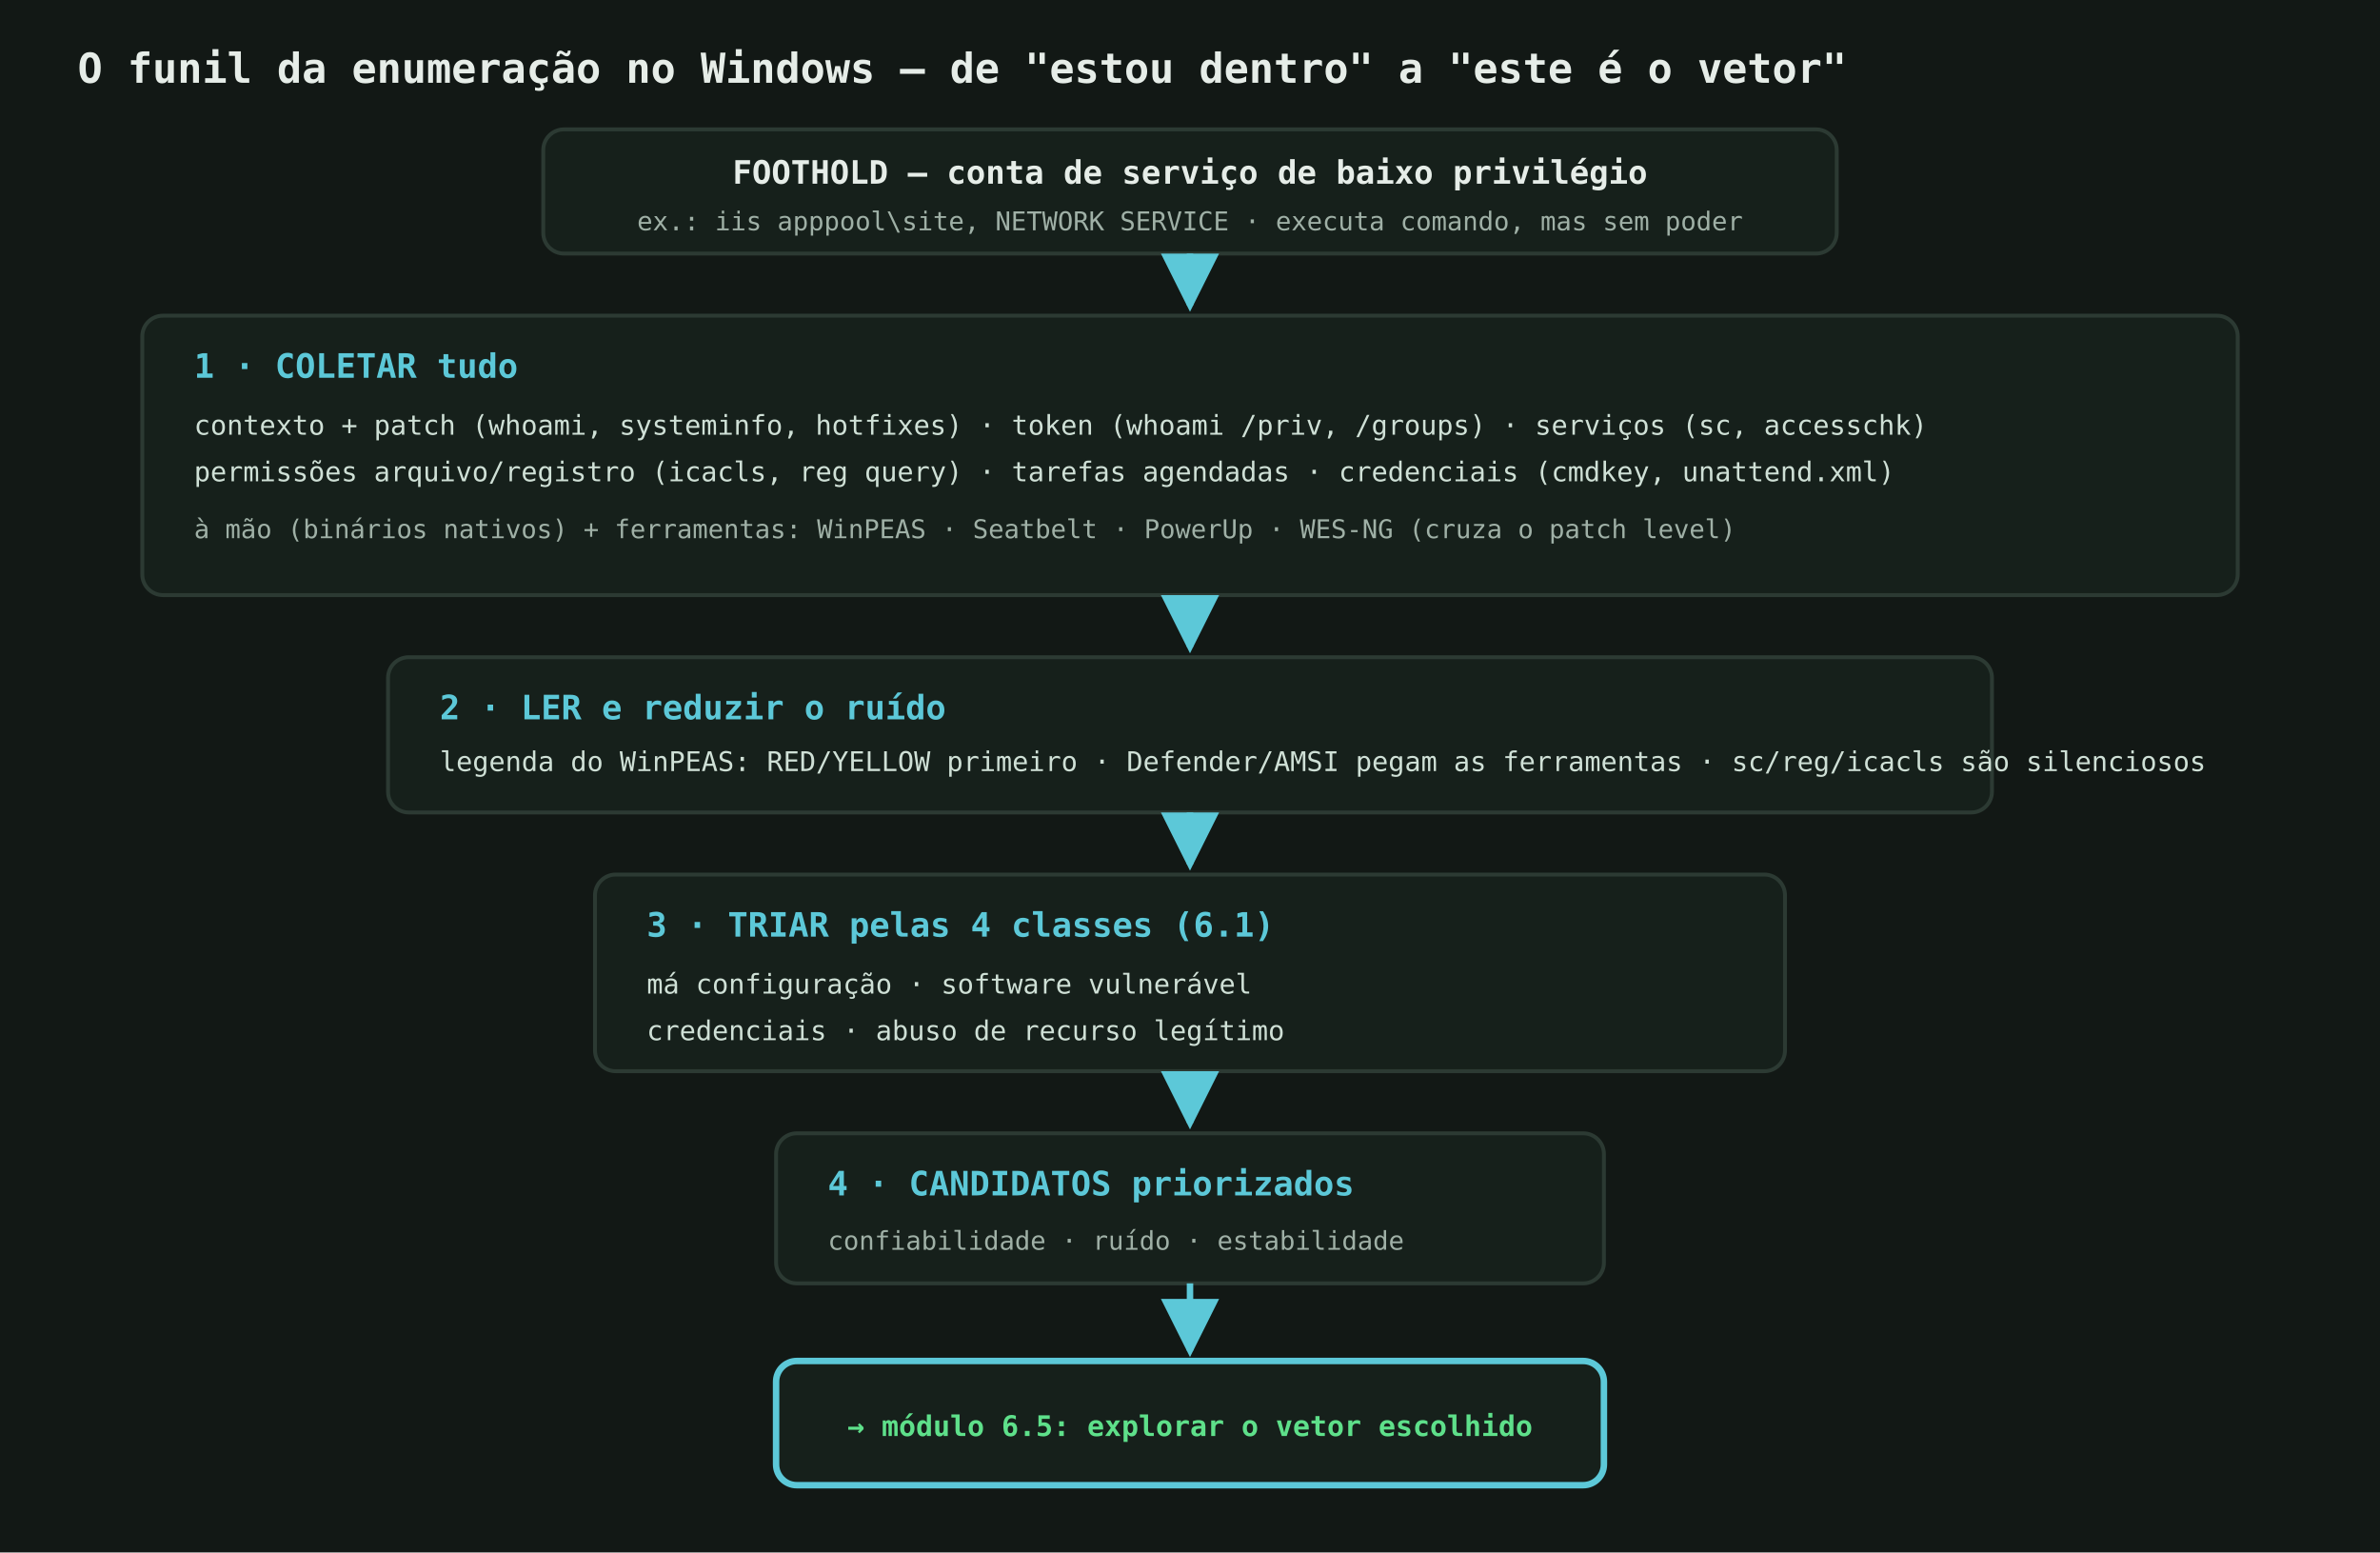
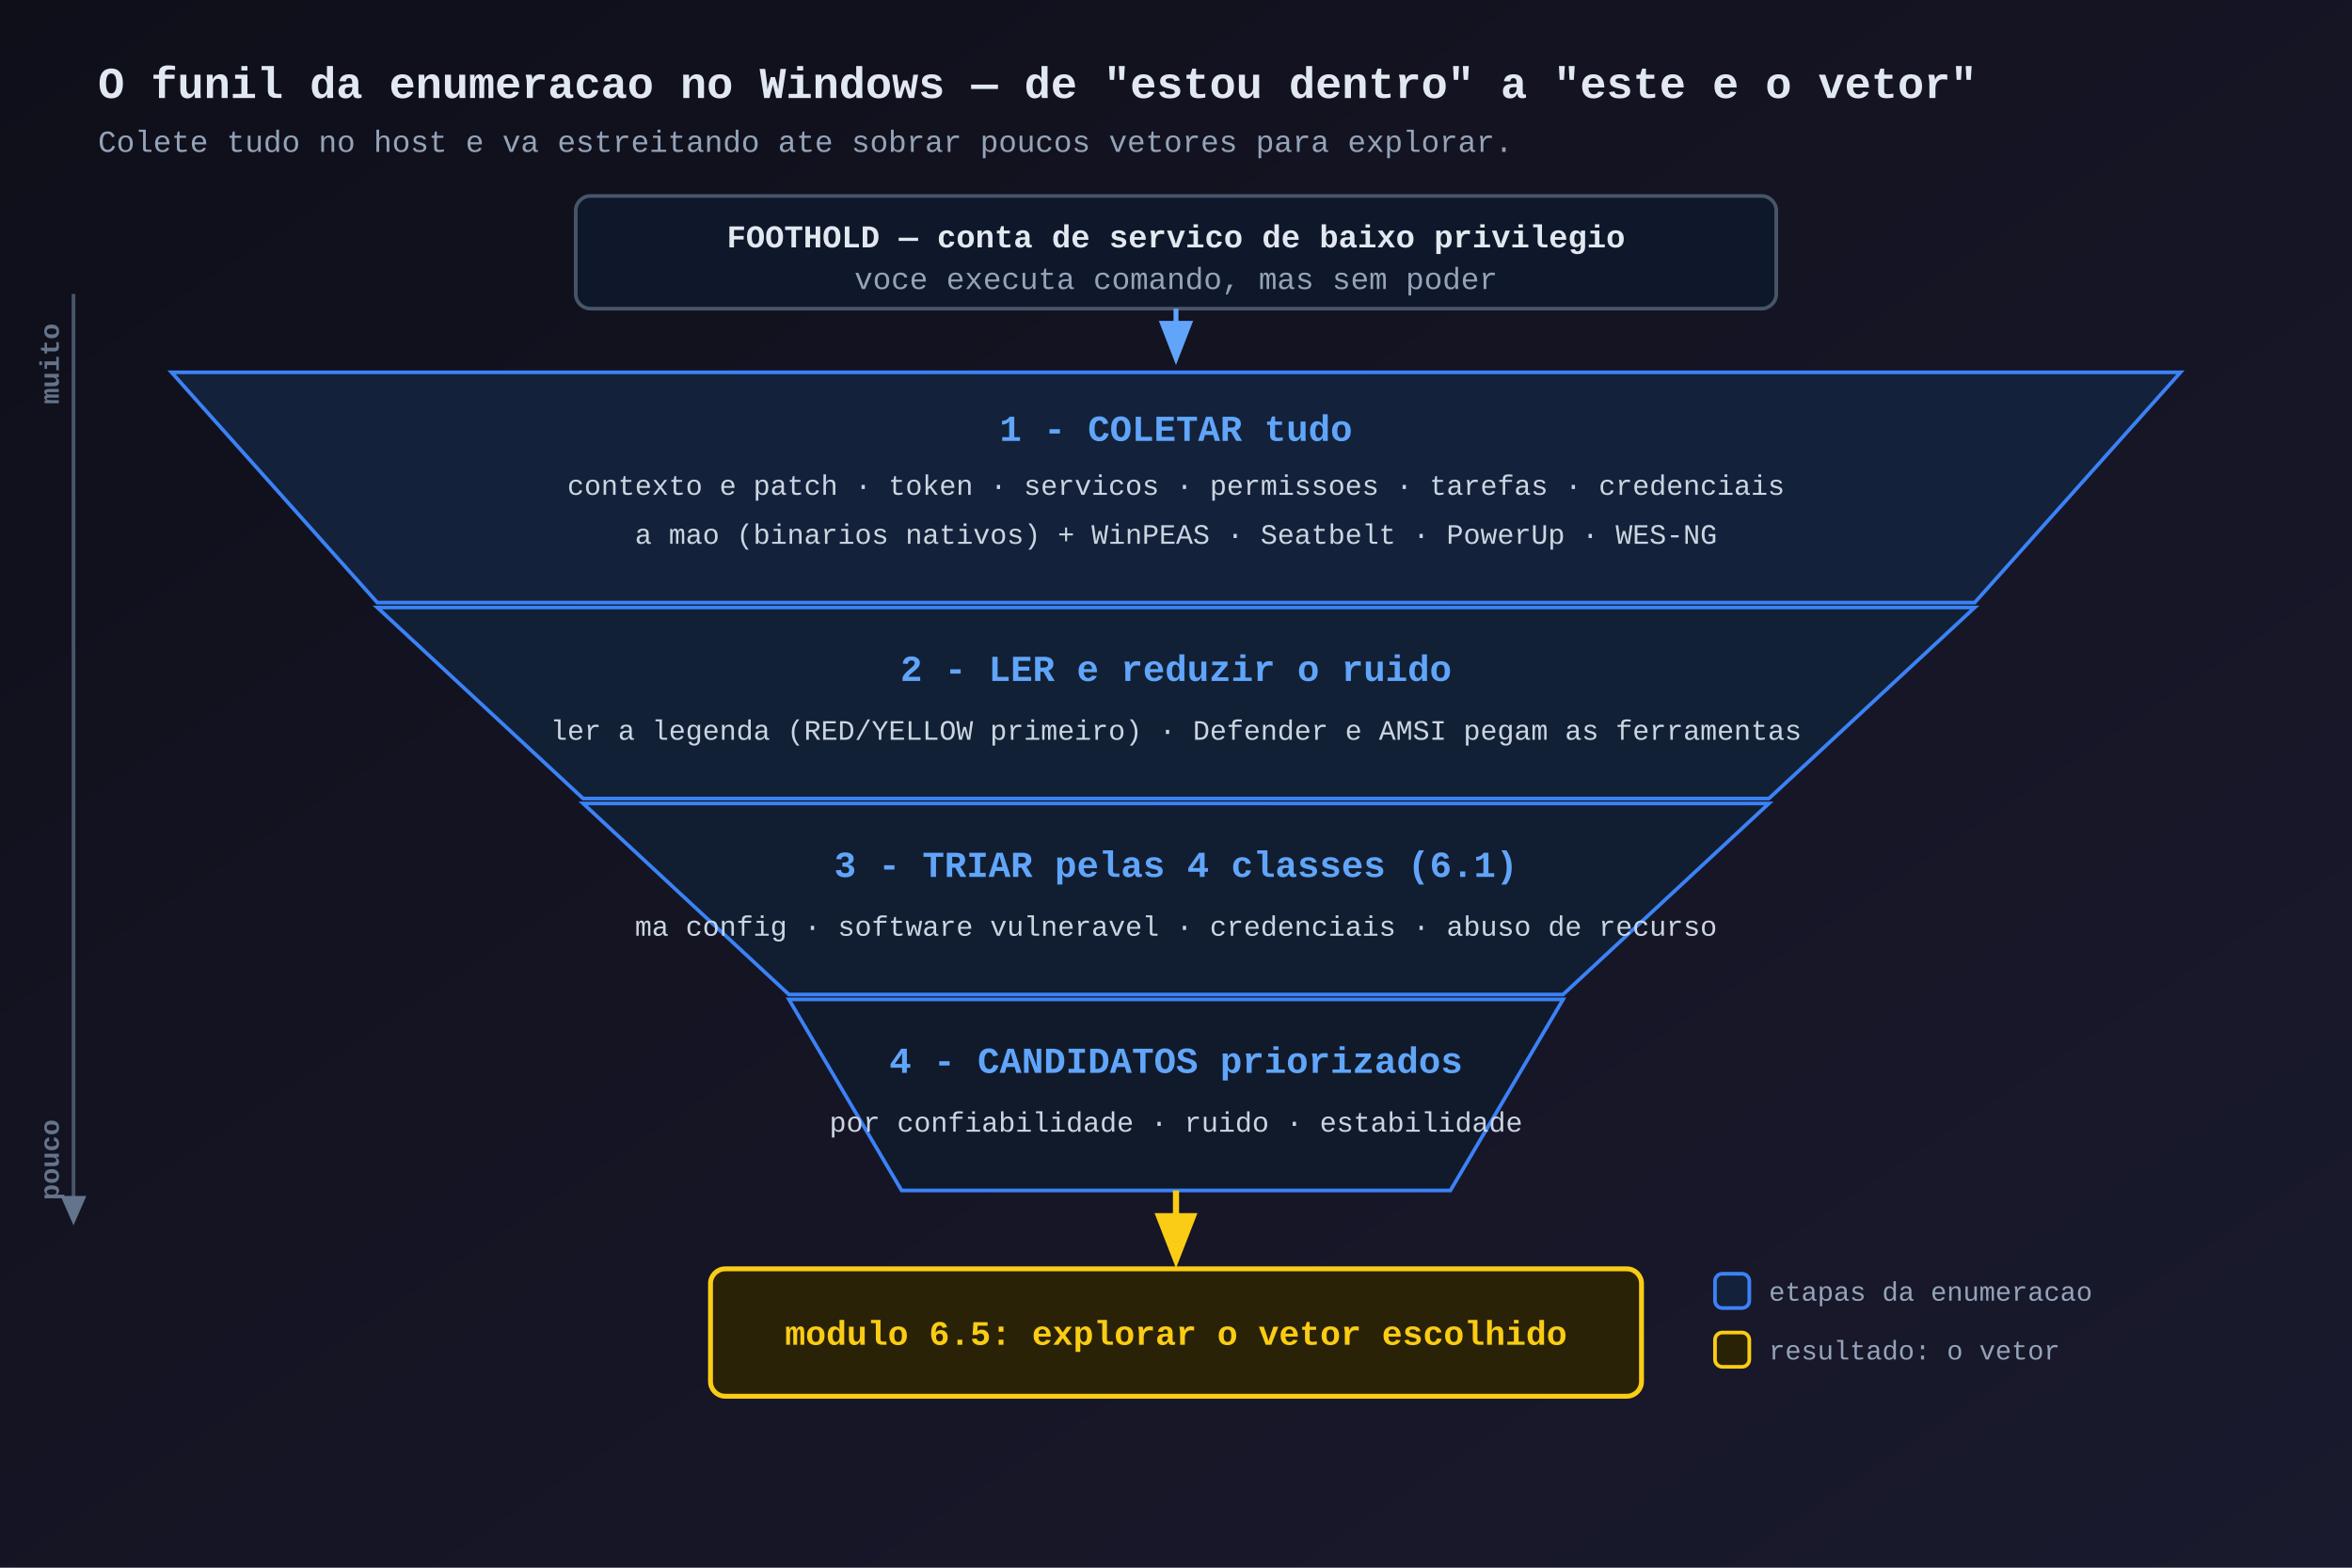
- <svg xmlns="http://www.w3.org/2000/svg" viewBox="0 0 920 600" role="img" aria-labelledby="t d">
+ <svg xmlns="http://www.w3.org/2000/svg" viewBox="0 0 960 640" width="960" height="640" role="img" aria-labelledby="t d">
  <style>
-     text { font-family: ui-monospace, "DejaVu Sans Mono", Menlo, Consolas, monospace; fill: #e6ede8; }
-     .t { font-size: 16px; font-weight: 700; }
-     .stage { font-size: 13px; font-weight: 700; fill: #5cc8d8; }
-     .item { font-size: 10.5px; fill: #cfe0d6; }
-     .sub { font-size: 10px; fill: #9fb0a6; }
-     .box { fill: #16201b; stroke: #2c3a33; stroke-width: 1.5; }
-     .boxcur { fill: #16201b; stroke: #5cc8d8; stroke-width: 2.5; }
-     .foot { font-size: 12.5px; font-weight: 700; }
-     .flow { stroke: #5cc8d8; stroke-width: 2.5; fill: none; marker-end: url(#ac); }
-     .method { font-size: 11px; font-weight: 700; fill: #5ee08a; }
+     text { font-family: 'SF Mono','Fira Code','Cascadia Code','Courier New',monospace; fill: #e2e8f0; }
+     .title { font-size: 18px; font-weight: 700; }
+     .sub { font-size: 12.5px; fill: #94a3b8; }
+     .stage { font-size: 15px; font-weight: 700; fill: #60a5fa; }
+     .item { font-size: 11.5px; fill: #cbd5e1; }
+     .foot { font-size: 13px; font-weight: 700; }
+     .res { font-size: 14px; font-weight: 700; fill: #facc15; }
+     .guide { font-size: 11px; fill: #64748b; font-weight: 700; }
+     .leg { font-size: 11px; fill: #94a3b8; }
  </style>
  <defs>
-     <marker id="ac" markerWidth="10" markerHeight="10" refX="8" refY="4.5" orient="auto">
-       <path d="M0,0 L9,4.5 L0,9 z" fill="#5cc8d8" />
+     <linearGradient id="bg-grad" x1="0%" y1="0%" x2="100%" y2="100%">
+       <stop offset="0%" stop-color="#0f0f1a" />
+       <stop offset="100%" stop-color="#1a1a2e" />
+     </linearGradient>
+     <marker id="arrow-blue" markerWidth="9" markerHeight="7" refX="7.5" refY="3.5" orient="auto">
+       <polygon points="0 0, 9 3.5, 0 7" fill="#60a5fa" />
+     </marker>
+     <marker id="arrow-gold" markerWidth="9" markerHeight="7" refX="7.5" refY="3.5" orient="auto">
+       <polygon points="0 0, 9 3.5, 0 7" fill="#facc15" />
+     </marker>
+     <marker id="arrow-guide" markerWidth="8" markerHeight="7" refX="6.5" refY="3.5" orient="auto">
+       <polygon points="0 0, 8 3.5, 0 7" fill="#64748b" />
    </marker>
  </defs>
-   <rect width="920" height="600" fill="#121815" />
-   <text class="t" x="30" y="32">O funil da enumeração no Windows — de "estou dentro" a "este é o vetor"</text>
-   <rect class="box" x="210" y="50" width="500" height="48" rx="8" />
-   <text class="foot" x="460" y="71" text-anchor="middle">FOOTHOLD — conta de serviço de baixo privilégio</text>
-   <text class="sub" x="460" y="89" text-anchor="middle">ex.: iis apppool\site, NETWORK SERVICE · executa comando, mas sem poder</text>
-   <path class="flow" d="M460,98 L460,118" />
-   <rect class="box" x="55" y="122" width="810" height="108" rx="8" />
-   <text class="stage" x="75" y="146">1 · COLETAR tudo</text>
-   <text class="item" x="75" y="168">contexto + patch (whoami, systeminfo, hotfixes) · token (whoami /priv, /groups) · serviços (sc, accesschk)</text>
-   <text class="item" x="75" y="186">permissões arquivo/registro (icacls, reg query) · tarefas agendadas · credenciais (cmdkey, unattend.xml)</text>
-   <text class="sub" x="75" y="208">à mão (binários nativos)  +  ferramentas: WinPEAS · Seatbelt · PowerUp · WES-NG (cruza o patch level)</text>
-   <path class="flow" d="M460,230 L460,250" />
-   <rect class="box" x="150" y="254" width="620" height="60" rx="8" />
-   <text class="stage" x="170" y="278">2 · LER e reduzir o ruído</text>
-   <text class="item" x="170" y="298">legenda do WinPEAS: RED/YELLOW primeiro · Defender/AMSI pegam as ferramentas · sc/reg/icacls são silenciosos</text>
-   <path class="flow" d="M460,314 L460,334" />
-   <rect class="box" x="230" y="338" width="460" height="76" rx="8" />
-   <text class="stage" x="250" y="362">3 · TRIAR pelas 4 classes (6.1)</text>
-   <text class="item" x="250" y="384">má configuração · software vulnerável</text>
-   <text class="item" x="250" y="402">credenciais · abuso de recurso legítimo</text>
-   <path class="flow" d="M460,414 L460,434" />
-   <rect class="box" x="300" y="438" width="320" height="58" rx="8" />
-   <text class="stage" x="320" y="462">4 · CANDIDATOS priorizados</text>
-   <text class="sub" x="320" y="483">confiabilidade · ruído · estabilidade</text>
-   <path class="flow" d="M460,496 L460,522" />
-   <rect class="boxcur" x="300" y="526" width="320" height="48" rx="8" />
-   <text class="method" x="460" y="555" text-anchor="middle">→ módulo 6.5: explorar o vetor escolhido</text>
+   <rect width="960" height="640" fill="url(#bg-grad)" />
+   <text class="title" x="40" y="40">O funil da enumeracao no Windows — de "estou dentro" a "este e o vetor"</text>
+   <text class="sub" x="40" y="62">Colete tudo no host e va estreitando ate sobrar poucos vetores para explorar.</text>
+   <path d="M30,120 L30,498" stroke="#475569" stroke-width="1.5" fill="none" marker-end="url(#arrow-guide)" />
+   <text class="guide" x="24" y="132" text-anchor="end" transform="rotate(-90 24 132)">muito</text>
+   <text class="guide" x="24" y="490" text-anchor="start" transform="rotate(-90 24 490)">pouco</text>
+   <rect x="235" y="80" width="490" height="46" rx="6" fill="#0f172a" stroke="#475569" stroke-width="1.5" />
+   <text class="foot" x="480" y="101" text-anchor="middle">FOOTHOLD — conta de servico de baixo privilegio</text>
+   <text class="sub" x="480" y="118" text-anchor="middle">voce executa comando, mas sem poder</text>
+   <path d="M480,126 L480,146" stroke="#60a5fa" stroke-width="2" fill="none" marker-end="url(#arrow-blue)" />
+   <polygon points="70,152 890,152 806,246 154,246" fill="#13213a" stroke="#3b82f6" stroke-width="1.5" />
+   <text class="stage" x="480" y="180" text-anchor="middle">1 - COLETAR tudo</text>
+   <text class="item" x="480" y="202" text-anchor="middle">contexto e patch · token · servicos · permissoes · tarefas · credenciais</text>
+   <text class="item" x="480" y="222" text-anchor="middle" fill="#94a3b8">a mao (binarios nativos) + WinPEAS · Seatbelt · PowerUp · WES-NG</text>
+   <polygon points="154,248 806,248 722,326 238,326" fill="#122036" stroke="#3b82f6" stroke-width="1.5" />
+   <text class="stage" x="480" y="278" text-anchor="middle">2 - LER e reduzir o ruido</text>
+   <text class="item" x="480" y="302" text-anchor="middle">ler a legenda (RED/YELLOW primeiro) · Defender e AMSI pegam as ferramentas</text>
+   <polygon points="238,328 722,328 638,406 322,406" fill="#111d31" stroke="#3b82f6" stroke-width="1.5" />
+   <text class="stage" x="480" y="358" text-anchor="middle">3 - TRIAR pelas 4 classes (6.1)</text>
+   <text class="item" x="480" y="382" text-anchor="middle">ma config · software vulneravel · credenciais · abuso de recurso</text>
+   <polygon points="322,408 638,408 592,486 368,486" fill="#101a2b" stroke="#3b82f6" stroke-width="1.5" />
+   <text class="stage" x="480" y="438" text-anchor="middle">4 - CANDIDATOS priorizados</text>
+   <text class="item" x="480" y="462" text-anchor="middle">por confiabilidade · ruido · estabilidade</text>
+   <path d="M480,486 L480,514" stroke="#facc15" stroke-width="2.5" fill="none" marker-end="url(#arrow-gold)" />
+   <rect x="290" y="518" width="380" height="52" rx="6" fill="#2a2206" stroke="#facc15" stroke-width="2" />
+   <text class="res" x="480" y="549" text-anchor="middle">modulo 6.5: explorar o vetor escolhido</text>
+   <rect x="700" y="520" width="14" height="14" rx="3" fill="#13213a" stroke="#3b82f6" stroke-width="1.5" />
+   <text class="leg" x="722" y="531">etapas da enumeracao</text>
+   <rect x="700" y="544" width="14" height="14" rx="3" fill="#2a2206" stroke="#facc15" stroke-width="1.5" />
+   <text class="leg" x="722" y="555">resultado: o vetor</text>
</svg>
